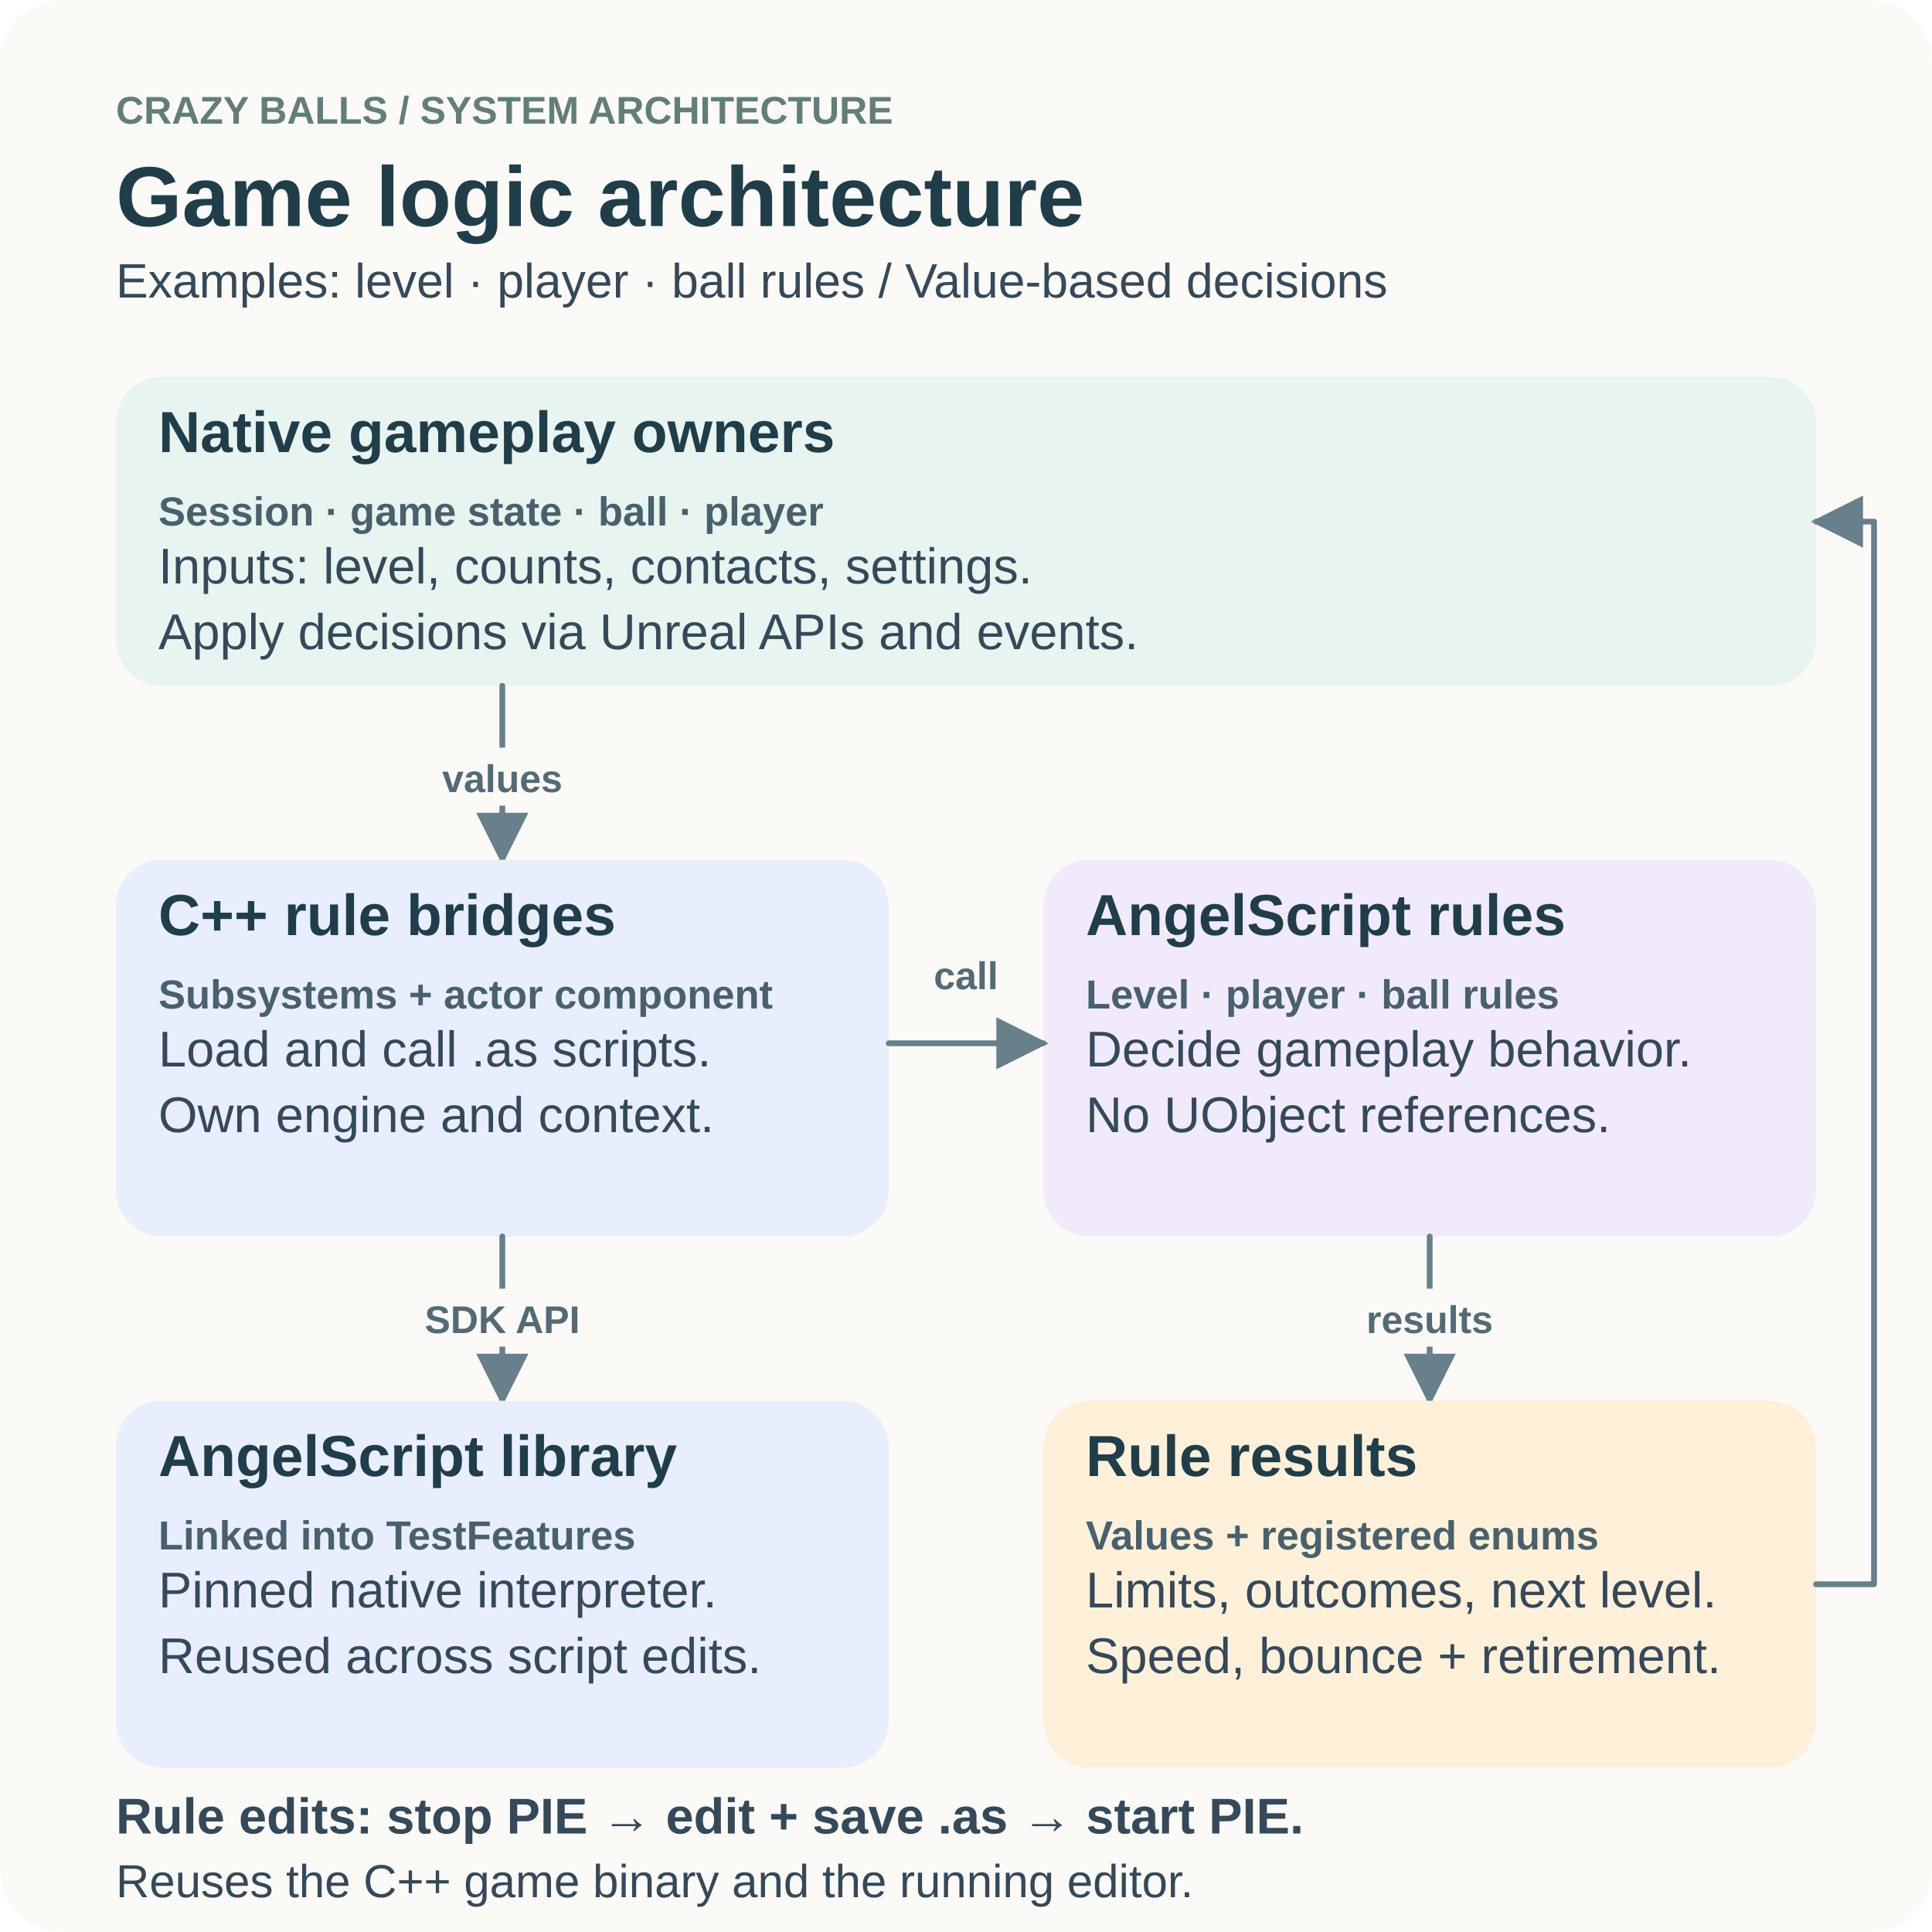
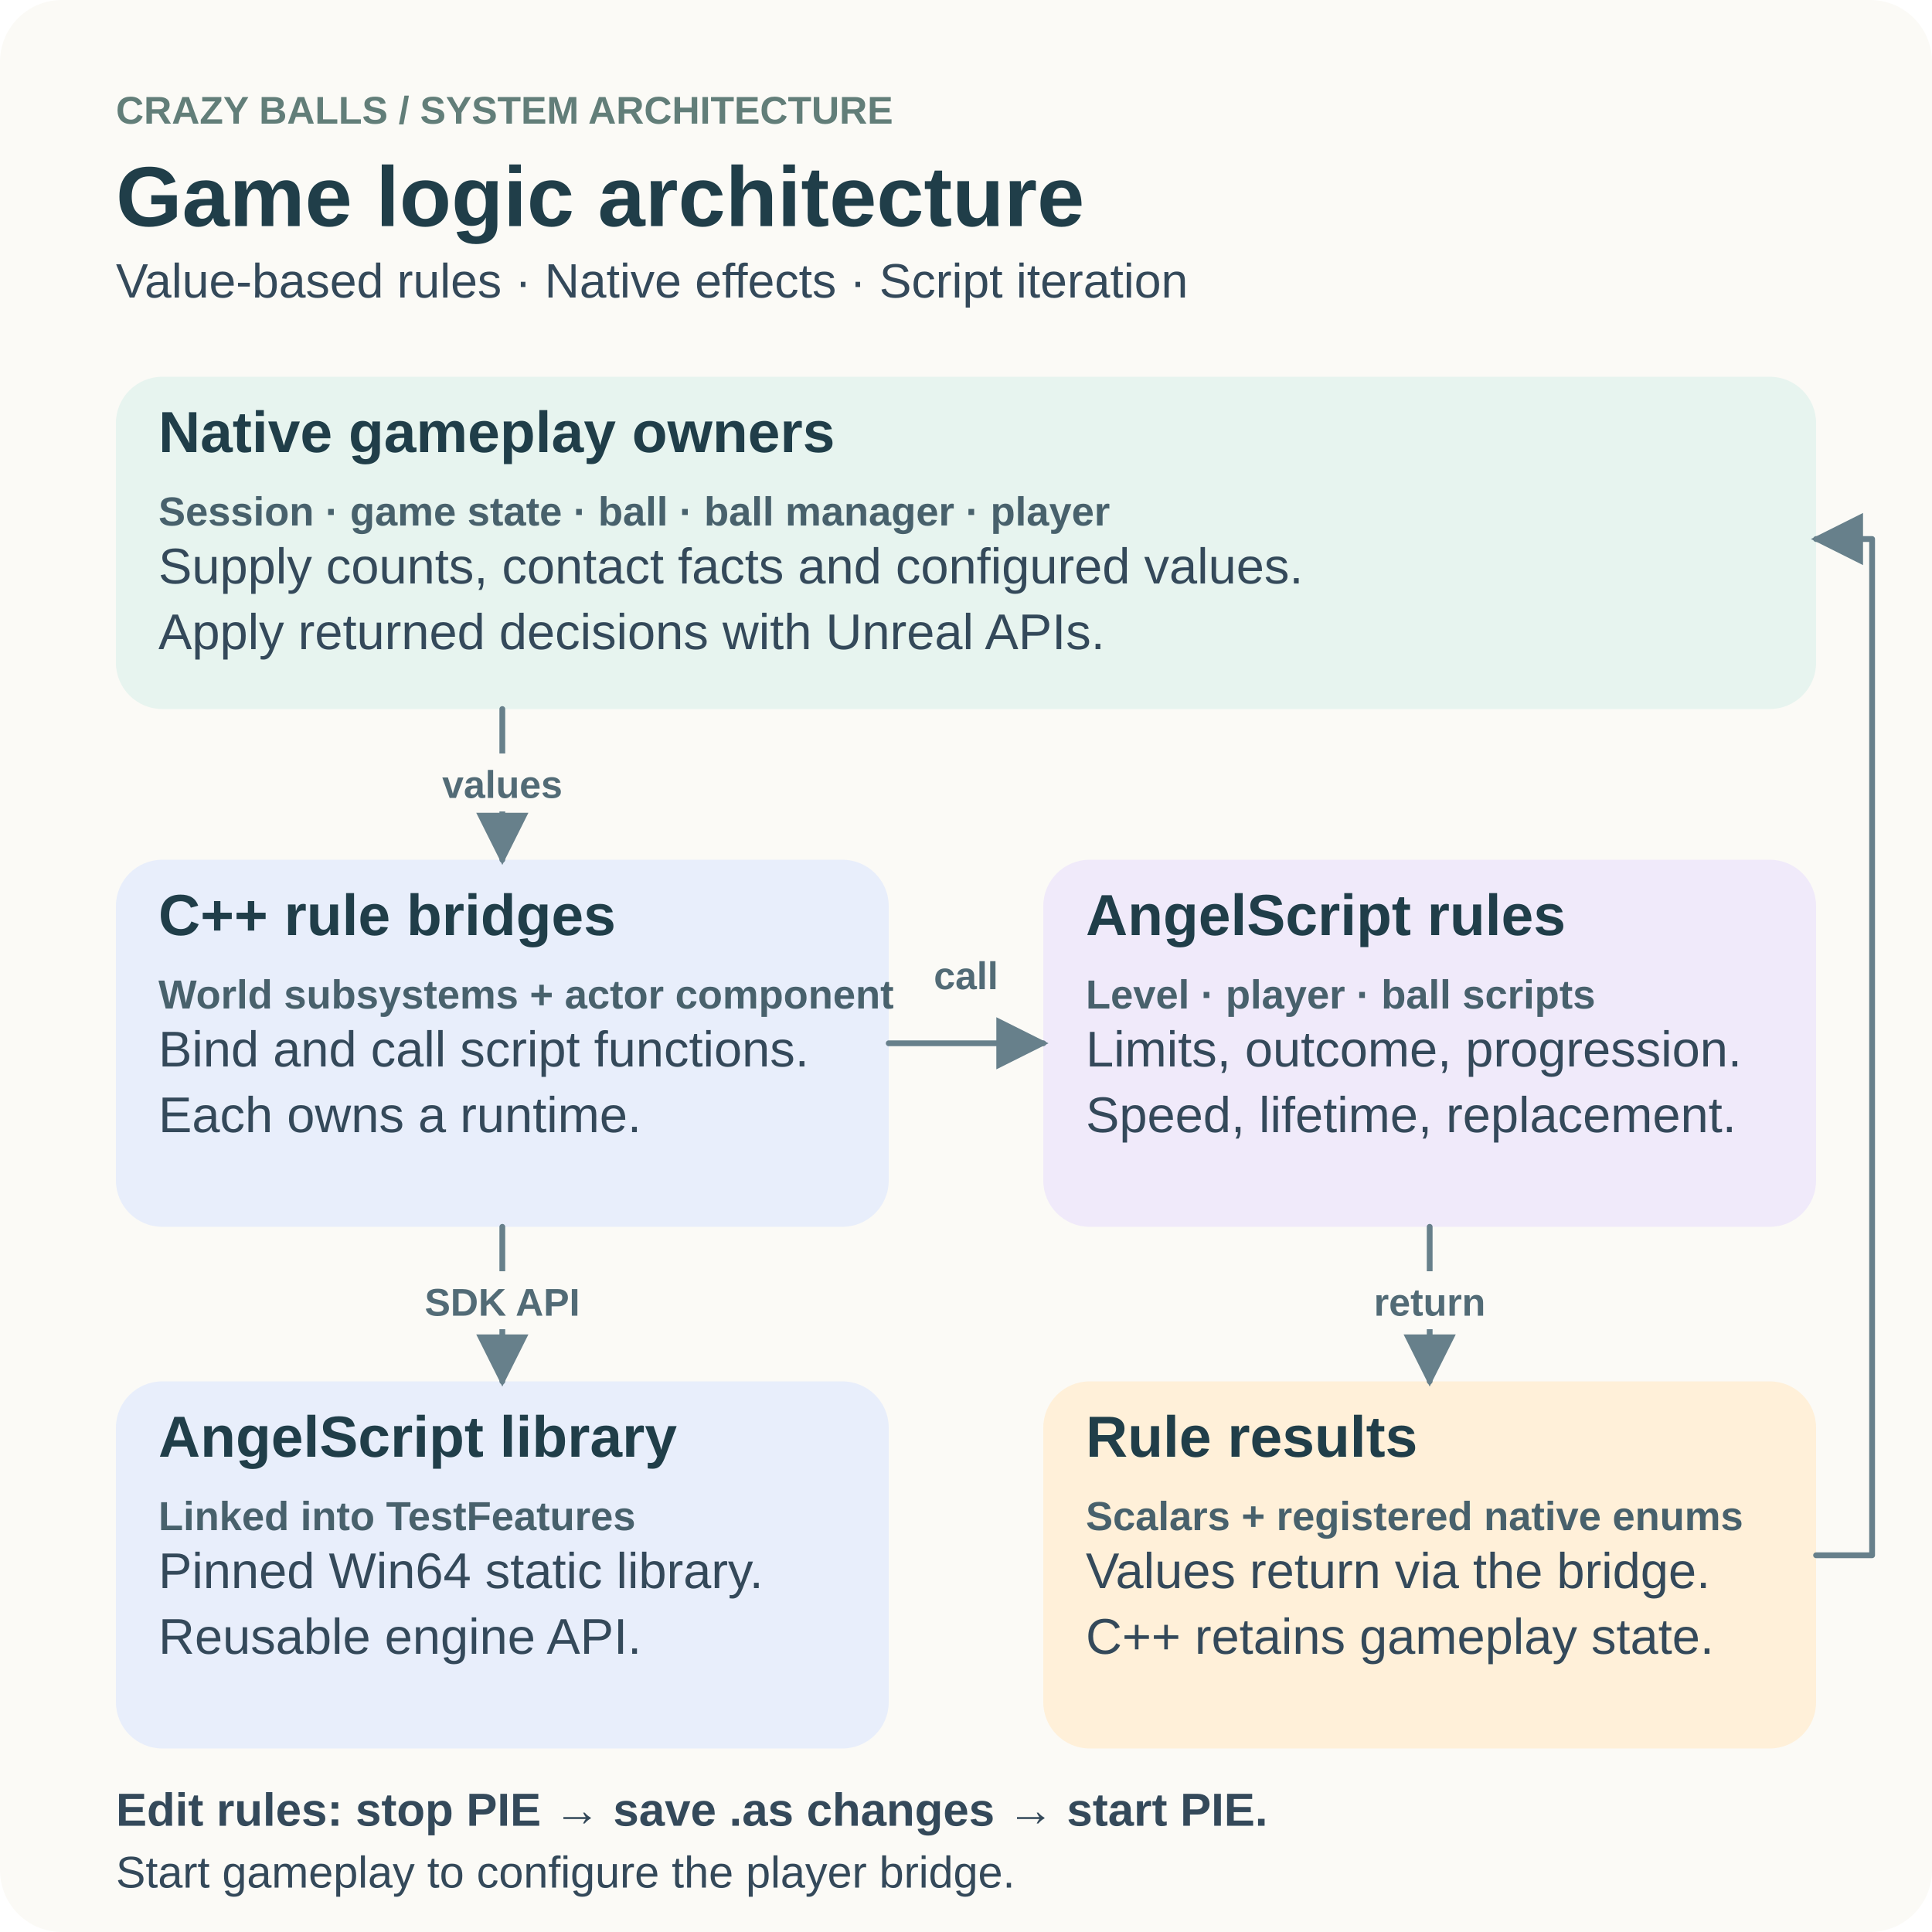
<svg xmlns="http://www.w3.org/2000/svg" width="1000" height="1000" viewBox="0 0 1000 1000" role="img" aria-labelledby="title desc">
  <defs>
    <marker id="arrow" viewBox="0 0 10 10" refX="9" refY="5" markerWidth="9" markerHeight="9" orient="auto-start-reverse">
      <path d="M 0 0 L 10 5 L 0 10 z" fill="#67808b" />
    </marker>
  </defs>
  <g font-family="Segoe UI, Arial, sans-serif">
    <rect width="1000" height="1000" rx="32" fill="#fbfaf6" />
    <text x="60" y="64" font-size="20" font-weight="700" fill="#627e79" text-anchor="start">CRAZY BALLS / SYSTEM ARCHITECTURE</text>
    <text x="60" y="117" font-size="44" font-weight="700" fill="#203e49" text-anchor="start">Game logic architecture</text>
-     <text x="60" y="154" font-size="25" font-weight="400" fill="#34495a" text-anchor="start">Examples: level · player · ball rules / Value-based decisions</text>
-     <rect x="60" y="195" width="880" height="160" rx="24" fill="#e7f4ef" />
+     <text x="60" y="154" font-size="25" font-weight="400" fill="#34495a" text-anchor="start">Value-based rules · Native effects · Script iteration</text>
+     <rect x="60" y="195" width="880" height="172" rx="24" fill="#e7f4ef" />
    <text x="82" y="234" font-size="30" font-weight="700" fill="#203e49" text-anchor="start">Native gameplay owners</text>
-     <text x="82" y="272" font-size="21" font-weight="600" fill="#48616c" text-anchor="start">Session · game state · ball · player</text>
-     <text x="82" y="302" font-size="26" font-weight="400" fill="#34495a" text-anchor="start">Inputs: level, counts, contacts, settings.</text>
-     <text x="82" y="336" font-size="26" font-weight="400" fill="#34495a" text-anchor="start">Apply decisions via Unreal APIs and events.</text>
-     <path d="M 260 355 V 445" fill="none" stroke="#67808b" stroke-width="3" stroke-linecap="round" stroke-linejoin="round" marker-end="url(#arrow)" />
-     <rect x="222" y="387" width="76" height="30" rx="10" fill="#fbfaf6" />
-     <text x="260" y="410" font-size="20" font-weight="600" fill="#526b76" text-anchor="middle">values</text>
-     <rect x="60" y="445" width="400" height="195" rx="24" fill="#e8eefb" />
+     <text x="82" y="272" font-size="21" font-weight="600" fill="#48616c" text-anchor="start">Session · game state · ball · ball manager · player</text>
+     <text x="82" y="302" font-size="26" font-weight="400" fill="#34495a" text-anchor="start">Supply counts, contact facts and configured values.</text>
+     <text x="82" y="336" font-size="26" font-weight="400" fill="#34495a" text-anchor="start">Apply returned decisions with Unreal APIs.</text>
+     <rect x="60" y="445" width="400" height="190" rx="24" fill="#e8eefb" />
    <text x="82" y="484" font-size="30" font-weight="700" fill="#203e49" text-anchor="start">C++ rule bridges</text>
-     <text x="82" y="522" font-size="21" font-weight="600" fill="#48616c" text-anchor="start">Subsystems + actor component</text>
-     <text x="82" y="552" font-size="26" font-weight="400" fill="#34495a" text-anchor="start">Load and call .as scripts.</text>
-     <text x="82" y="586" font-size="26" font-weight="400" fill="#34495a" text-anchor="start">Own engine and context.</text>
-     <rect x="540" y="445" width="400" height="195" rx="24" fill="#f0eafa" />
+     <text x="82" y="522" font-size="21" font-weight="600" fill="#48616c" text-anchor="start">World subsystems + actor component</text>
+     <text x="82" y="552" font-size="26" font-weight="400" fill="#34495a" text-anchor="start">Bind and call script functions.</text>
+     <text x="82" y="586" font-size="26" font-weight="400" fill="#34495a" text-anchor="start">Each owns a runtime.</text>
+     <rect x="540" y="445" width="400" height="190" rx="24" fill="#f0eafa" />
    <text x="562" y="484" font-size="30" font-weight="700" fill="#203e49" text-anchor="start">AngelScript rules</text>
-     <text x="562" y="522" font-size="21" font-weight="600" fill="#48616c" text-anchor="start">Level · player · ball rules</text>
-     <text x="562" y="552" font-size="26" font-weight="400" fill="#34495a" text-anchor="start">Decide gameplay behavior.</text>
-     <text x="562" y="586" font-size="26" font-weight="400" fill="#34495a" text-anchor="start">No UObject references.</text>
+     <text x="562" y="522" font-size="21" font-weight="600" fill="#48616c" text-anchor="start">Level · player · ball scripts</text>
+     <text x="562" y="552" font-size="26" font-weight="400" fill="#34495a" text-anchor="start">Limits, outcome, progression.</text>
+     <text x="562" y="586" font-size="26" font-weight="400" fill="#34495a" text-anchor="start">Speed, lifetime, replacement.</text>
+     <rect x="60" y="715" width="400" height="190" rx="24" fill="#e8eefb" />
+     <text x="82" y="754" font-size="30" font-weight="700" fill="#203e49" text-anchor="start">AngelScript library</text>
+     <text x="82" y="792" font-size="21" font-weight="600" fill="#48616c" text-anchor="start">Linked into TestFeatures</text>
+     <text x="82" y="822" font-size="26" font-weight="400" fill="#34495a" text-anchor="start">Pinned Win64 static library.</text>
+     <text x="82" y="856" font-size="26" font-weight="400" fill="#34495a" text-anchor="start">Reusable engine API.</text>
+     <rect x="540" y="715" width="400" height="190" rx="24" fill="#fff0d9" />
+     <text x="562" y="754" font-size="30" font-weight="700" fill="#203e49" text-anchor="start">Rule results</text>
+     <text x="562" y="792" font-size="21" font-weight="600" fill="#48616c" text-anchor="start">Scalars + registered native enums</text>
+     <text x="562" y="822" font-size="26" font-weight="400" fill="#34495a" text-anchor="start">Values return via the bridge.</text>
+     <text x="562" y="856" font-size="26" font-weight="400" fill="#34495a" text-anchor="start">C++ retains gameplay state.</text>
+     <path d="M 260 367 V 445" fill="none" stroke="#67808b" stroke-width="3" stroke-linecap="round" stroke-linejoin="round" marker-end="url(#arrow)" />
+     <rect x="222" y="390" width="76" height="30" rx="10" fill="#fbfaf6" />
+     <text x="260" y="413" font-size="20" font-weight="600" fill="#526b76" text-anchor="middle">values</text>
    <path d="M 460 540 H 540" fill="none" stroke="#67808b" stroke-width="3" stroke-linecap="round" stroke-linejoin="round" marker-end="url(#arrow)" />
    <rect x="472" y="489" width="56" height="30" rx="10" fill="#fbfaf6" />
    <text x="500" y="512" font-size="20" font-weight="600" fill="#526b76" text-anchor="middle">call</text>
-     <path d="M 260 640 V 725" fill="none" stroke="#67808b" stroke-width="3" stroke-linecap="round" stroke-linejoin="round" marker-end="url(#arrow)" />
-     <rect x="217" y="667" width="86" height="30" rx="10" fill="#fbfaf6" />
-     <text x="260" y="690" font-size="20" font-weight="600" fill="#526b76" text-anchor="middle">SDK API</text>
-     <path d="M 740 640 V 725" fill="none" stroke="#67808b" stroke-width="3" stroke-linecap="round" stroke-linejoin="round" marker-end="url(#arrow)" />
-     <rect x="697" y="667" width="86" height="30" rx="10" fill="#fbfaf6" />
-     <text x="740" y="690" font-size="20" font-weight="600" fill="#526b76" text-anchor="middle">results</text>
-     <rect x="60" y="725" width="400" height="190" rx="24" fill="#e8eefb" />
-     <text x="82" y="764" font-size="30" font-weight="700" fill="#203e49" text-anchor="start">AngelScript library</text>
-     <text x="82" y="802" font-size="21" font-weight="600" fill="#48616c" text-anchor="start">Linked into TestFeatures</text>
-     <text x="82" y="832" font-size="26" font-weight="400" fill="#34495a" text-anchor="start">Pinned native interpreter.</text>
-     <text x="82" y="866" font-size="26" font-weight="400" fill="#34495a" text-anchor="start">Reused across script edits.</text>
-     <rect x="540" y="725" width="400" height="190" rx="24" fill="#fff0d9" />
-     <text x="562" y="764" font-size="30" font-weight="700" fill="#203e49" text-anchor="start">Rule results</text>
-     <text x="562" y="802" font-size="21" font-weight="600" fill="#48616c" text-anchor="start">Values + registered enums</text>
-     <text x="562" y="832" font-size="26" font-weight="400" fill="#34495a" text-anchor="start">Limits, outcomes, next level.</text>
-     <text x="562" y="866" font-size="26" font-weight="400" fill="#34495a" text-anchor="start">Speed, bounce + retirement.</text>
-     <path d="M 940 820 H 970 V 270 H 940" fill="none" stroke="#67808b" stroke-width="3" stroke-linecap="round" stroke-linejoin="round" marker-end="url(#arrow)" />
-     <text x="60" y="949" font-size="26" font-weight="600" fill="#34495a" text-anchor="start">Rule edits: stop PIE → edit + save .as → start PIE.</text>
-     <text x="60" y="982" font-size="24" font-weight="400" fill="#34495a" text-anchor="start">Reuses the C++ game binary and the running editor.</text>
+     <path d="M 260 635 V 715" fill="none" stroke="#67808b" stroke-width="3" stroke-linecap="round" stroke-linejoin="round" marker-end="url(#arrow)" />
+     <rect x="217" y="658" width="86" height="30" rx="10" fill="#fbfaf6" />
+     <text x="260" y="681" font-size="20" font-weight="600" fill="#526b76" text-anchor="middle">SDK API</text>
+     <path d="M 740 635 V 715" fill="none" stroke="#67808b" stroke-width="3" stroke-linecap="round" stroke-linejoin="round" marker-end="url(#arrow)" />
+     <rect x="702" y="658" width="76" height="30" rx="10" fill="#fbfaf6" />
+     <text x="740" y="681" font-size="20" font-weight="600" fill="#526b76" text-anchor="middle">return</text>
+     <path d="M 940 805 H 969 V 279 H 940" fill="none" stroke="#67808b" stroke-width="3" stroke-linecap="round" stroke-linejoin="round" marker-end="url(#arrow)" />
+     <text x="60" y="945" font-size="24" font-weight="600" fill="#34495a" text-anchor="start">Edit rules: stop PIE → save .as changes → start PIE.</text>
+     <text x="60" y="977" font-size="23" font-weight="400" fill="#34495a" text-anchor="start">Start gameplay to configure the player bridge.</text>
  </g>
</svg>
